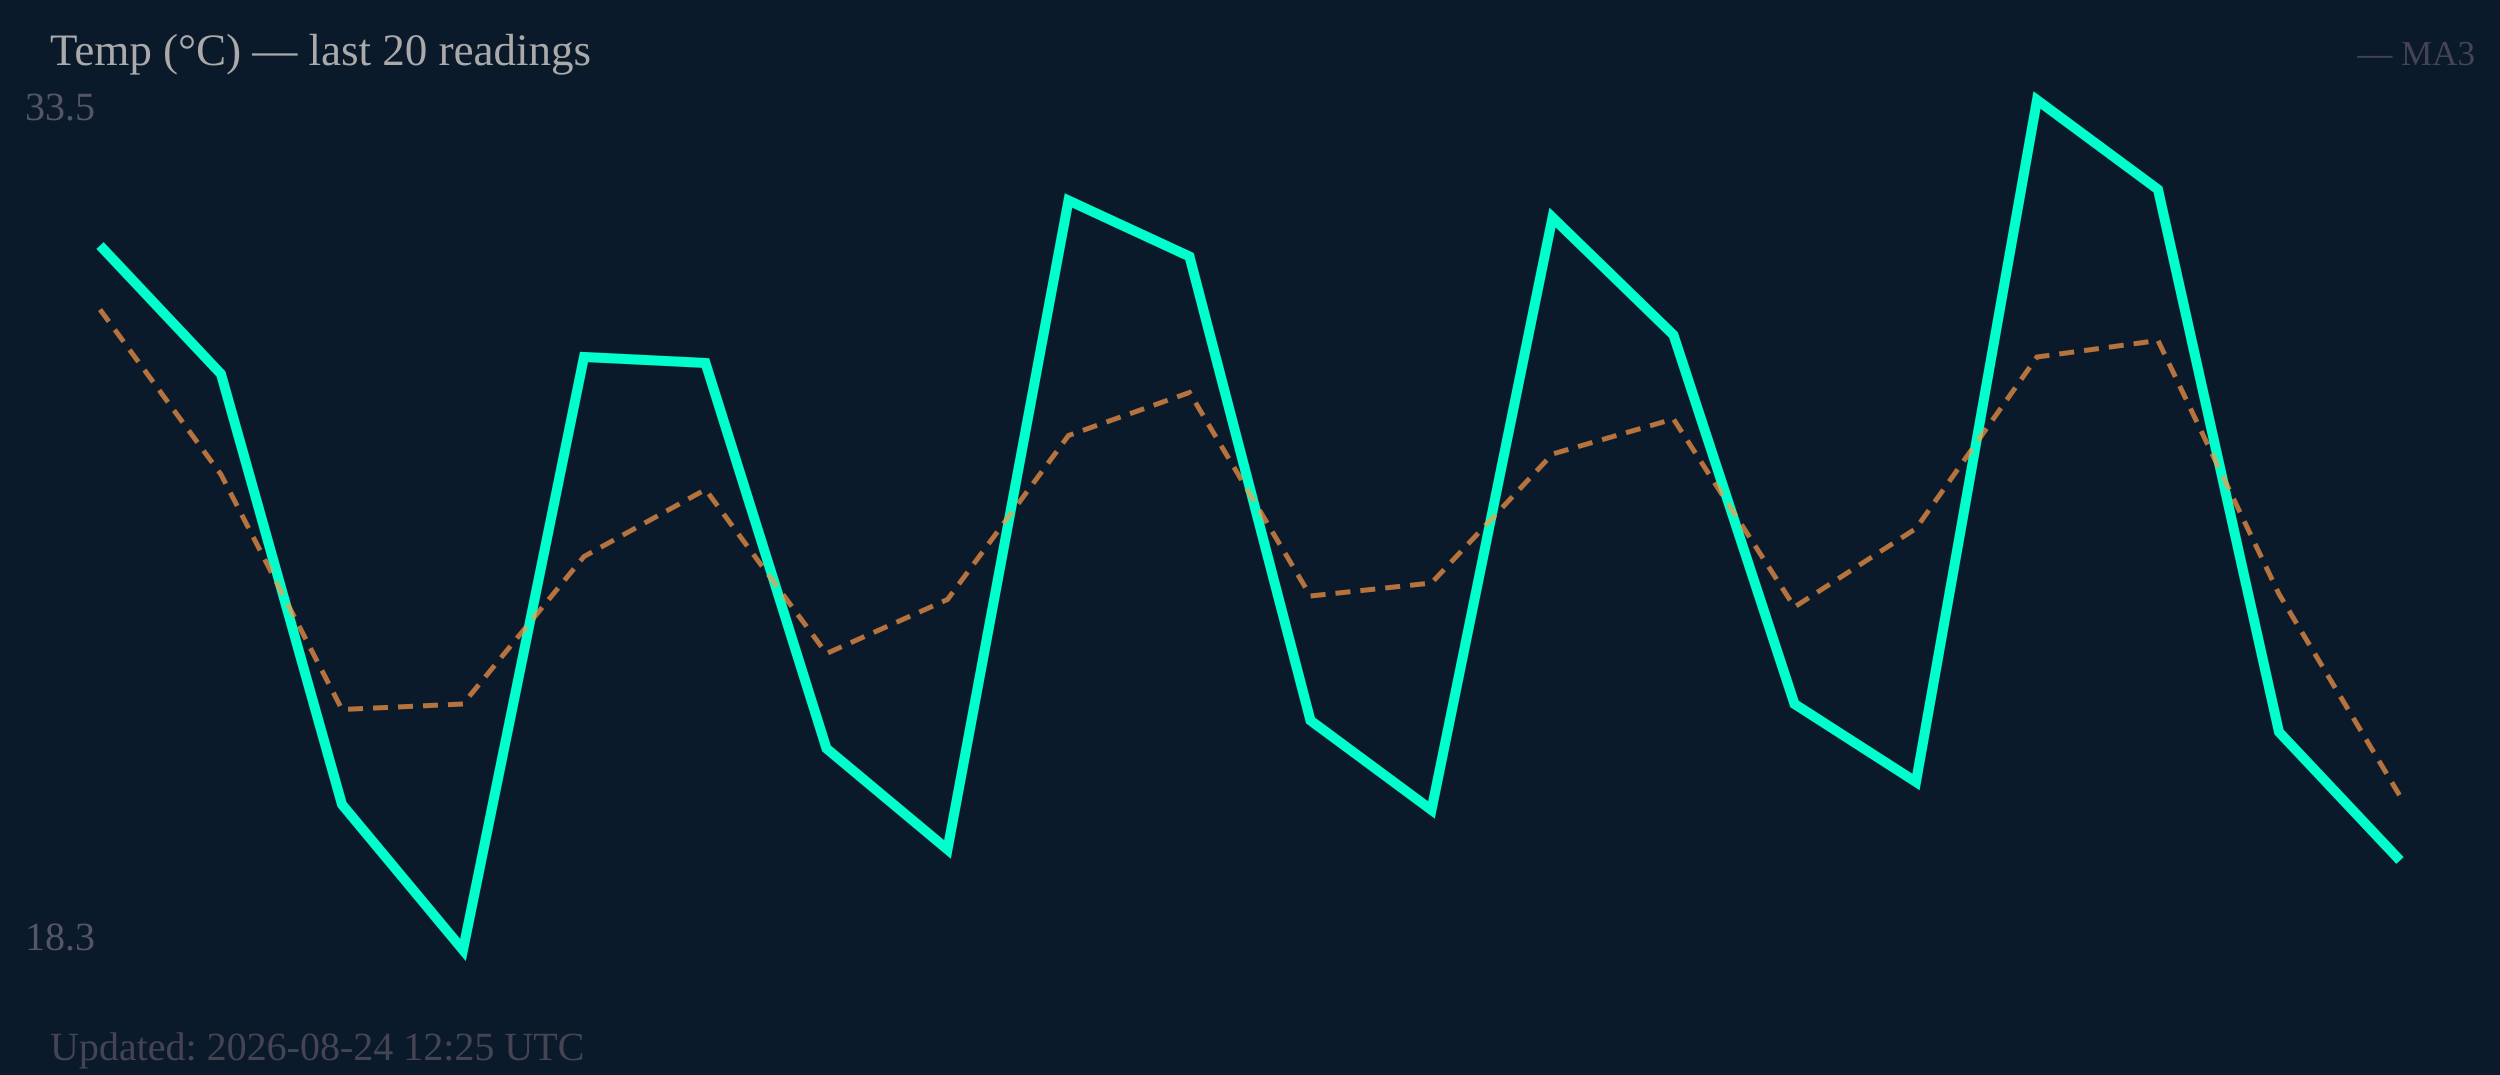
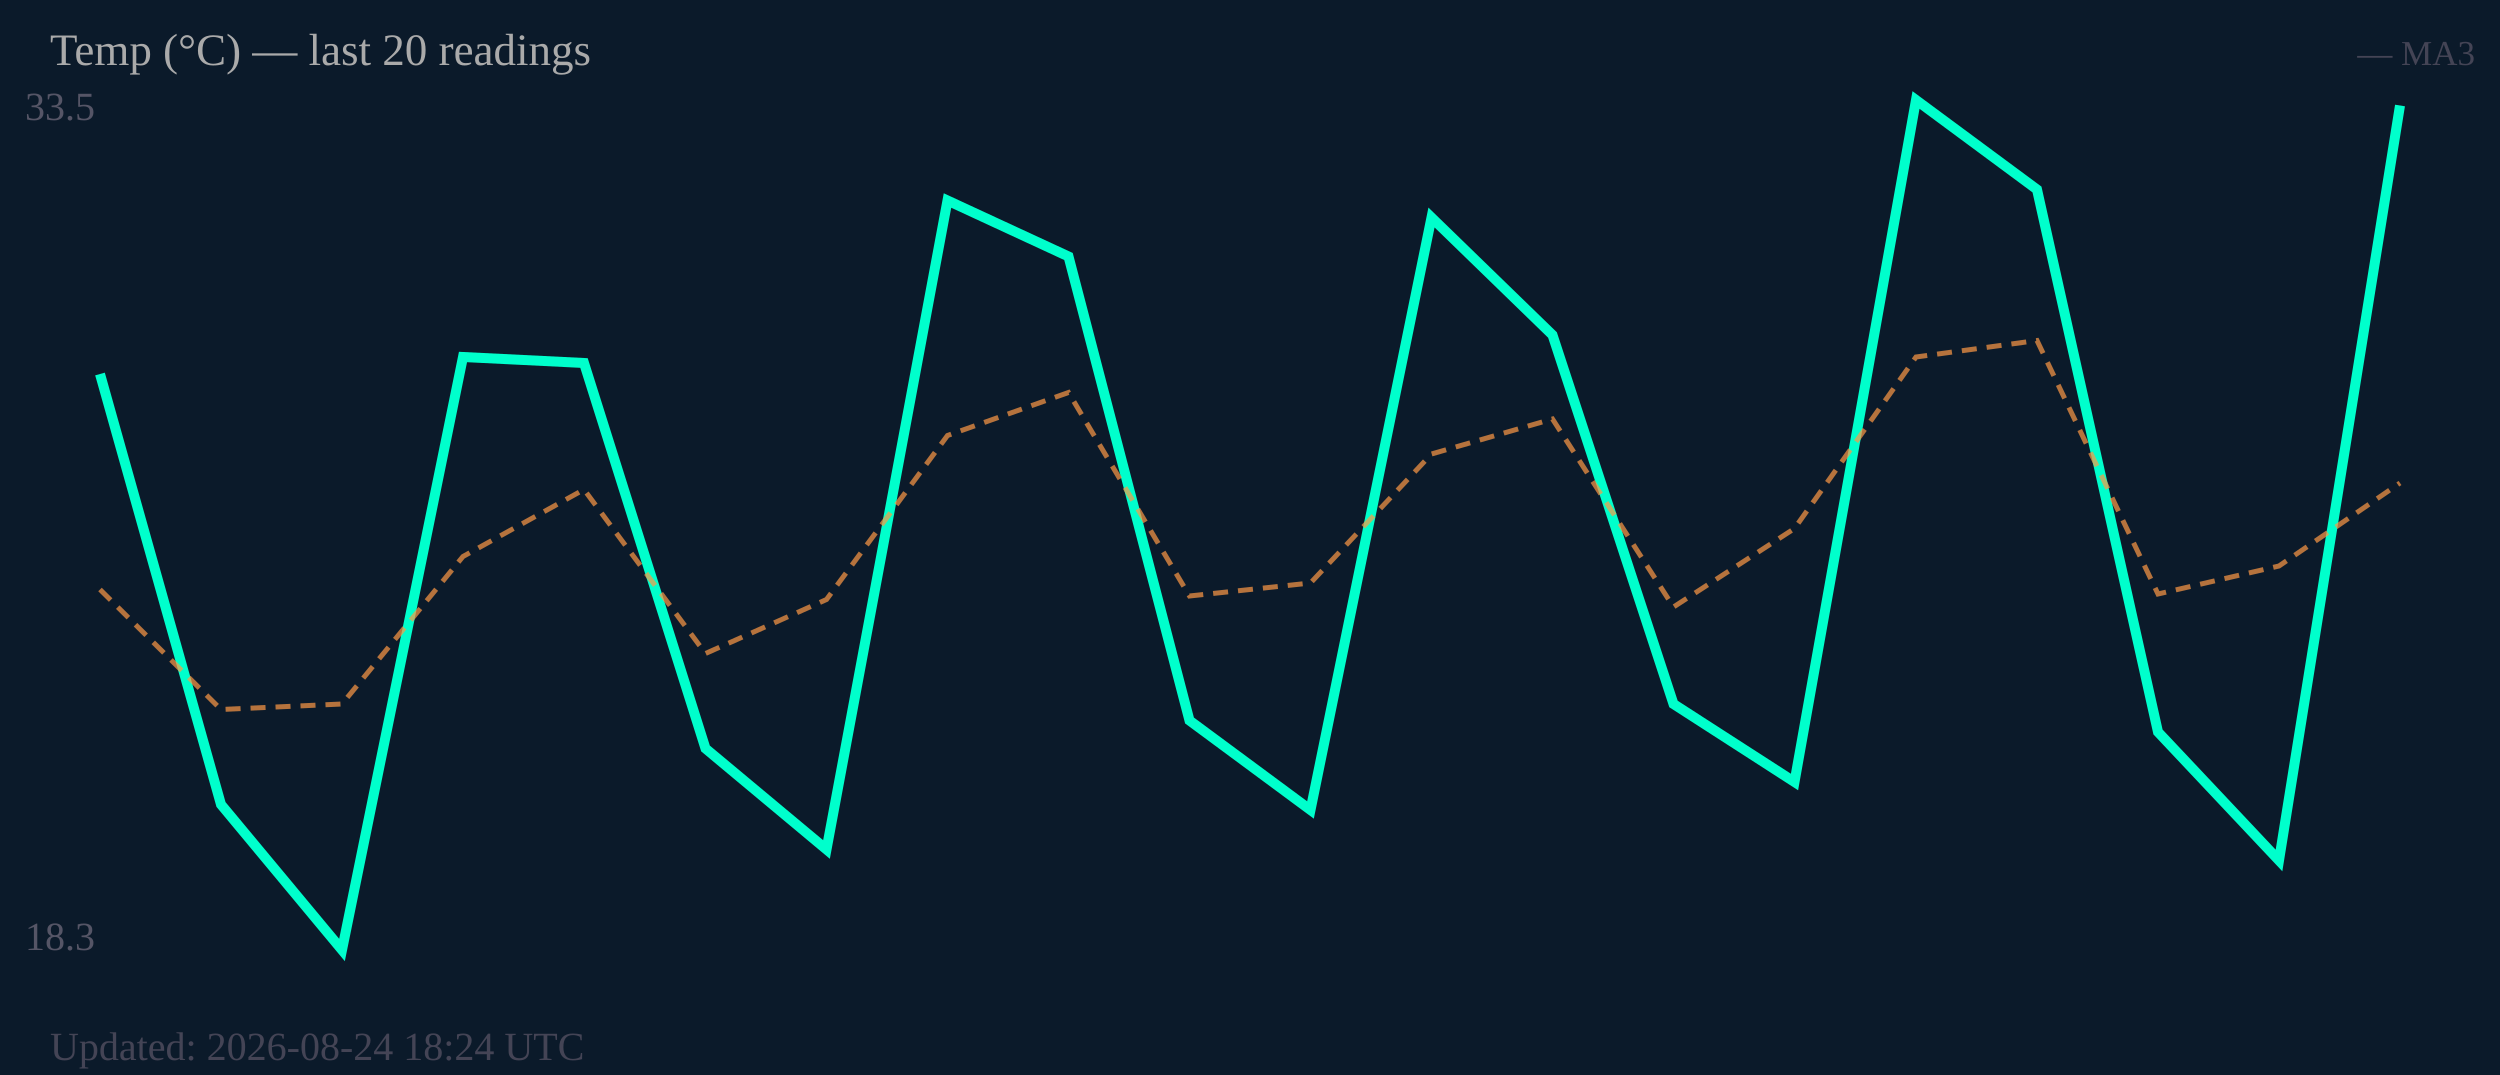
<svg xmlns="http://www.w3.org/2000/svg" width="500" height="215" viewBox="0 0 500 215">
  <rect width="500" height="215" fill="#0b1a2a" />
  <text x="5" y="24" font-size="8" fill="#556">33.5</text>
  <text x="5" y="190" font-size="8" fill="#556">18.3</text>
-   <polyline fill="none" stroke="#00ffcc" stroke-width="2" points="20.0,49.1 44.2,74.8 68.4,160.9 92.6,190.0 116.8,71.4 141.1,72.6 165.3,149.7 189.5,169.9 213.7,40.1 237.9,51.3 262.1,144.1 286.3,162.0 310.5,43.5 334.7,67.0 358.9,140.8 383.2,156.4 407.4,20.0 431.6,37.9 455.8,146.4 480.0,172.1" />
-   <polyline fill="none" stroke="#ff9944" stroke-width="1" stroke-dasharray="3,2" opacity="0.7" points="20.0,61.9 44.2,94.9 68.4,141.9 92.6,140.8 116.8,111.3 141.1,97.9 165.3,130.7 189.5,119.9 213.7,87.1 237.9,78.5 262.1,119.2 286.3,116.6 310.5,90.8 334.7,83.8 358.9,121.4 383.2,105.7 407.4,71.4 431.6,68.1 455.8,118.8 480.0,159.2" />
+   <polyline fill="none" stroke="#00ffcc" stroke-width="2" points="20.0,74.8 44.2,160.9 68.4,190.0 92.6,71.4 116.8,72.6 141.1,149.7 165.3,169.9 189.5,40.1 213.7,51.3 237.9,144.1 262.1,162.0 286.3,43.5 310.5,67.0 334.7,140.8 358.9,156.4 383.2,20.0 407.4,37.9 431.6,146.4 455.8,172.1 480.0,21.1" />
+   <polyline fill="none" stroke="#ff9944" stroke-width="1" stroke-dasharray="3,2" opacity="0.7" points="20.0,117.9 44.2,141.9 68.4,140.8 92.6,111.3 116.8,97.9 141.1,130.7 165.3,119.9 189.5,87.1 213.7,78.5 237.9,119.2 262.1,116.6 286.3,90.8 310.5,83.8 334.7,121.4 358.9,105.7 383.2,71.4 407.4,68.1 431.6,118.8 455.8,113.2 480.0,96.6" />
  <text x="10" y="13" font-size="9" fill="#aaa">Temp (°C) — last 20 readings</text>
  <text x="495" y="13" font-size="7" fill="#445" text-anchor="end">— MA3</text>
-   <text x="10" y="212" font-size="8" fill="#445">Updated: 2026-08-24 12:25 UTC</text>
+   <text x="10" y="212" font-size="8" fill="#445">Updated: 2026-08-24 18:24 UTC</text>
</svg>
